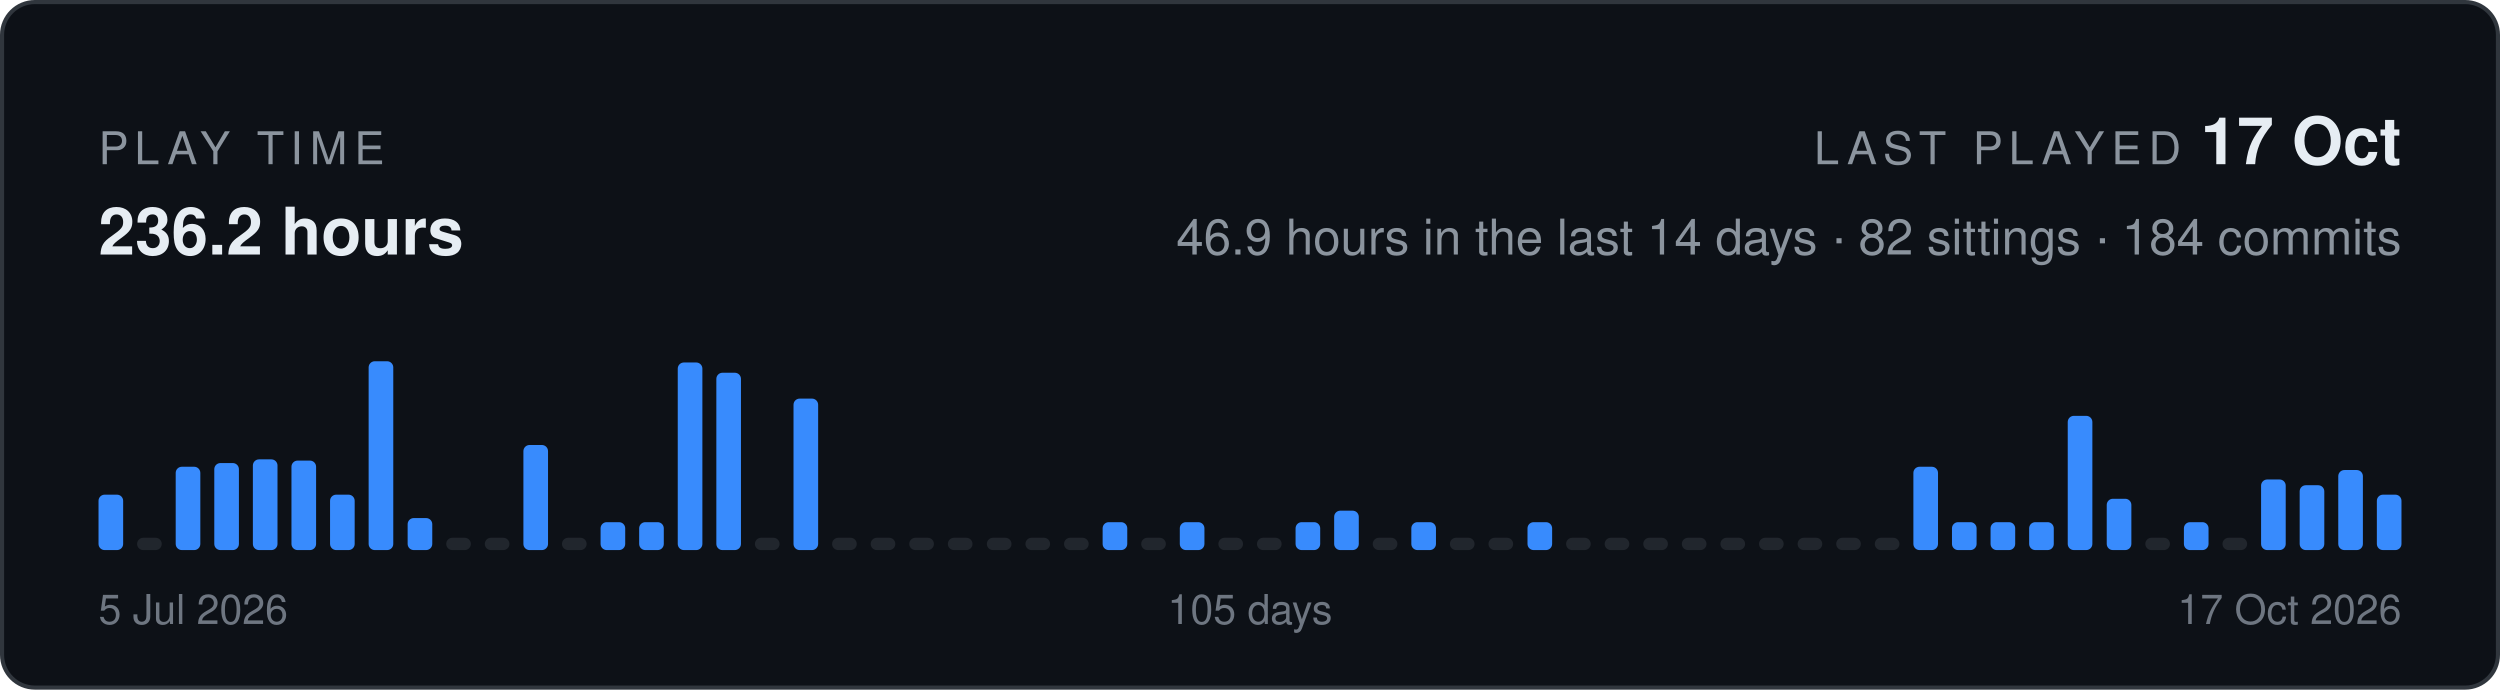
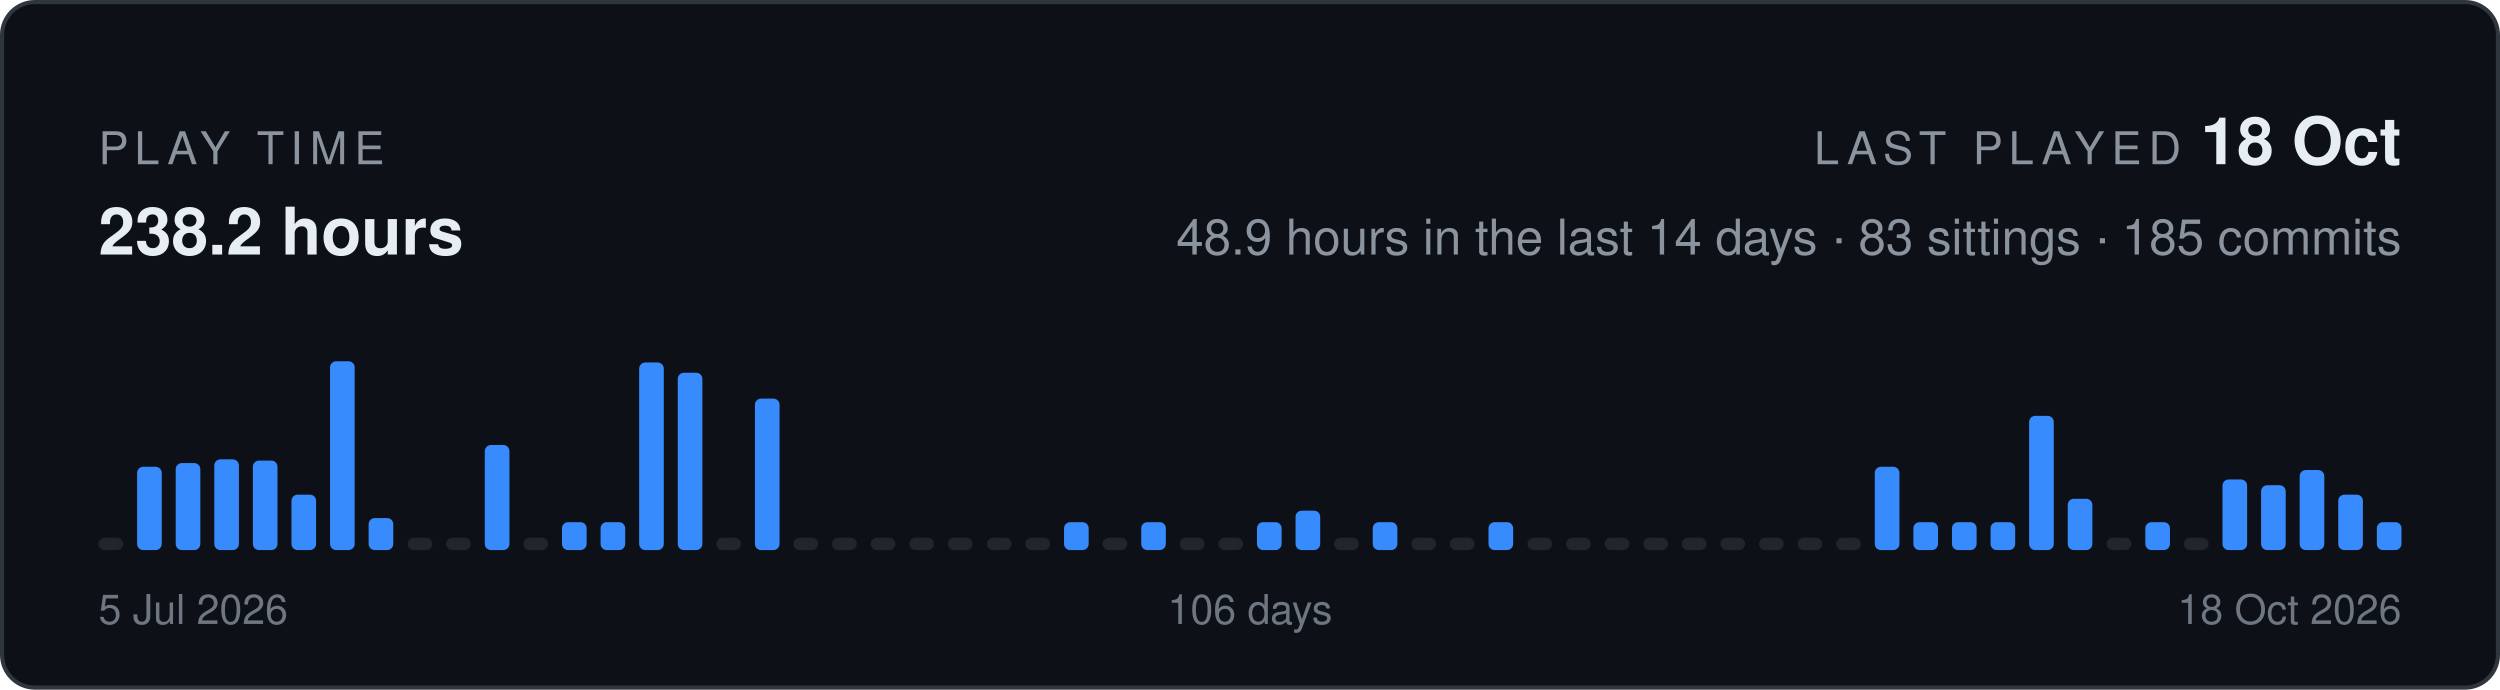
- <svg xmlns="http://www.w3.org/2000/svg" width="609" height="168" viewBox="0 0 609 168" role="img" aria-label="Play time: 236.2 hours over 184 commits, last played 17 Oct">
+ <svg xmlns="http://www.w3.org/2000/svg" width="609" height="168" viewBox="0 0 609 168" role="img" aria-label="Play time: 238.2 hours over 185 commits, last played 18 Oct">
  <style>
    .card { fill: #0d1117; stroke: #30363d }
    text { font-family: -apple-system, BlinkMacSystemFont, "Segoe UI", Helvetica, Arial, sans-serif }
    .label { font-size: 11px; letter-spacing: 1.7px; fill: #8b949e }
    .stat { font-size: 16px; font-weight: 600; letter-spacing: normal; fill: #e6edf3 }
    .note { font-size: 12px; fill: #8b949e }
    .axis { font-size: 10px; fill: #6e7681 }
    .bar { fill: #388bfd }
    .bar-quiet { fill: #21262d }
  </style>
  <rect class="card" x="0.5" y="0.5" width="608" height="167" rx="8" />
  <text class="label" x="24" y="40">PLAY TIME</text>
-   <text class="stat" x="24" y="62">236.2 hours</text>
-   <text class="label" x="585" y="40" text-anchor="end">LAST PLAYED <tspan class="stat">17 Oct</tspan>
+   <text class="stat" x="24" y="62">238.2 hours</text>
+   <text class="label" x="585" y="40" text-anchor="end">LAST PLAYED <tspan class="stat">18 Oct</tspan>
  </text>
-   <text class="note" x="585" y="62" text-anchor="end">46.9 hours in the last 14 days   ·   82 sittings   ·   184 commits</text>
-   <rect class="bar" x="24.0" y="120.5" width="6" height="13.5" rx="1.5" />
-   <rect class="bar-quiet" x="33.4" y="131.0" width="6" height="3.0" rx="1.5" />
-   <rect class="bar" x="42.8" y="113.7" width="6" height="20.3" rx="1.5" />
-   <rect class="bar" x="52.2" y="112.8" width="6" height="21.2" rx="1.5" />
-   <rect class="bar" x="61.6" y="111.9" width="6" height="22.1" rx="1.5" />
-   <rect class="bar" x="71.0" y="112.2" width="6" height="21.8" rx="1.5" />
-   <rect class="bar" x="80.4" y="120.5" width="6" height="13.5" rx="1.5" />
-   <rect class="bar" x="89.8" y="88.0" width="6" height="46.0" rx="1.5" />
-   <rect class="bar" x="99.3" y="126.2" width="6" height="7.8" rx="1.5" />
+   <text class="note" x="585" y="62" text-anchor="end">48.9 hours in the last 14 days   ·   83 sittings   ·   185 commits</text>
+   <rect class="bar-quiet" x="24.0" y="131.0" width="6" height="3.0" rx="1.5" />
+   <rect class="bar" x="33.4" y="113.7" width="6" height="20.3" rx="1.5" />
+   <rect class="bar" x="42.8" y="112.8" width="6" height="21.2" rx="1.5" />
+   <rect class="bar" x="52.2" y="111.9" width="6" height="22.1" rx="1.5" />
+   <rect class="bar" x="61.6" y="112.2" width="6" height="21.8" rx="1.5" />
+   <rect class="bar" x="71.0" y="120.5" width="6" height="13.5" rx="1.5" />
+   <rect class="bar" x="80.4" y="88.0" width="6" height="46.0" rx="1.5" />
+   <rect class="bar" x="89.8" y="126.2" width="6" height="7.8" rx="1.5" />
+   <rect class="bar-quiet" x="99.3" y="131.0" width="6" height="3.0" rx="1.5" />
  <rect class="bar-quiet" x="108.7" y="131.0" width="6" height="3.0" rx="1.5" />
-   <rect class="bar-quiet" x="118.1" y="131.0" width="6" height="3.0" rx="1.5" />
-   <rect class="bar" x="127.5" y="108.4" width="6" height="25.6" rx="1.5" />
-   <rect class="bar-quiet" x="136.9" y="131.0" width="6" height="3.0" rx="1.5" />
+   <rect class="bar" x="118.1" y="108.4" width="6" height="25.6" rx="1.5" />
+   <rect class="bar-quiet" x="127.5" y="131.0" width="6" height="3.0" rx="1.5" />
+   <rect class="bar" x="136.9" y="127.2" width="6" height="6.8" rx="1.5" />
  <rect class="bar" x="146.3" y="127.2" width="6" height="6.8" rx="1.5" />
-   <rect class="bar" x="155.7" y="127.2" width="6" height="6.8" rx="1.5" />
-   <rect class="bar" x="165.1" y="88.3" width="6" height="45.7" rx="1.5" />
-   <rect class="bar" x="174.5" y="90.8" width="6" height="43.2" rx="1.5" />
-   <rect class="bar-quiet" x="183.9" y="131.0" width="6" height="3.0" rx="1.5" />
-   <rect class="bar" x="193.3" y="97.1" width="6" height="36.9" rx="1.5" />
+   <rect class="bar" x="155.7" y="88.3" width="6" height="45.7" rx="1.5" />
+   <rect class="bar" x="165.1" y="90.8" width="6" height="43.2" rx="1.5" />
+   <rect class="bar-quiet" x="174.5" y="131.0" width="6" height="3.0" rx="1.5" />
+   <rect class="bar" x="183.9" y="97.1" width="6" height="36.9" rx="1.5" />
+   <rect class="bar-quiet" x="193.3" y="131.0" width="6" height="3.0" rx="1.5" />
  <rect class="bar-quiet" x="202.7" y="131.0" width="6" height="3.0" rx="1.5" />
  <rect class="bar-quiet" x="212.1" y="131.0" width="6" height="3.0" rx="1.5" />
  <rect class="bar-quiet" x="221.5" y="131.0" width="6" height="3.0" rx="1.5" />
  <rect class="bar-quiet" x="230.9" y="131.0" width="6" height="3.0" rx="1.5" />
  <rect class="bar-quiet" x="240.4" y="131.0" width="6" height="3.0" rx="1.5" />
  <rect class="bar-quiet" x="249.8" y="131.0" width="6" height="3.0" rx="1.5" />
-   <rect class="bar-quiet" x="259.2" y="131.0" width="6" height="3.0" rx="1.5" />
-   <rect class="bar" x="268.6" y="127.2" width="6" height="6.8" rx="1.5" />
-   <rect class="bar-quiet" x="278.0" y="131.0" width="6" height="3.0" rx="1.5" />
-   <rect class="bar" x="287.4" y="127.2" width="6" height="6.8" rx="1.5" />
+   <rect class="bar" x="259.2" y="127.2" width="6" height="6.8" rx="1.5" />
+   <rect class="bar-quiet" x="268.6" y="131.0" width="6" height="3.0" rx="1.5" />
+   <rect class="bar" x="278.0" y="127.2" width="6" height="6.8" rx="1.5" />
+   <rect class="bar-quiet" x="287.4" y="131.0" width="6" height="3.0" rx="1.5" />
  <rect class="bar-quiet" x="296.8" y="131.0" width="6" height="3.0" rx="1.5" />
-   <rect class="bar-quiet" x="306.2" y="131.0" width="6" height="3.0" rx="1.5" />
-   <rect class="bar" x="315.6" y="127.2" width="6" height="6.8" rx="1.5" />
-   <rect class="bar" x="325.0" y="124.4" width="6" height="9.6" rx="1.5" />
-   <rect class="bar-quiet" x="334.4" y="131.0" width="6" height="3.0" rx="1.5" />
-   <rect class="bar" x="343.8" y="127.2" width="6" height="6.8" rx="1.5" />
+   <rect class="bar" x="306.2" y="127.2" width="6" height="6.8" rx="1.5" />
+   <rect class="bar" x="315.6" y="124.4" width="6" height="9.6" rx="1.5" />
+   <rect class="bar-quiet" x="325.0" y="131.0" width="6" height="3.0" rx="1.5" />
+   <rect class="bar" x="334.4" y="127.2" width="6" height="6.8" rx="1.5" />
+   <rect class="bar-quiet" x="343.8" y="131.0" width="6" height="3.0" rx="1.5" />
  <rect class="bar-quiet" x="353.2" y="131.0" width="6" height="3.0" rx="1.5" />
-   <rect class="bar-quiet" x="362.6" y="131.0" width="6" height="3.0" rx="1.5" />
-   <rect class="bar" x="372.1" y="127.2" width="6" height="6.8" rx="1.5" />
+   <rect class="bar" x="362.6" y="127.2" width="6" height="6.8" rx="1.5" />
+   <rect class="bar-quiet" x="372.1" y="131.0" width="6" height="3.0" rx="1.5" />
  <rect class="bar-quiet" x="381.5" y="131.0" width="6" height="3.0" rx="1.5" />
  <rect class="bar-quiet" x="390.9" y="131.0" width="6" height="3.0" rx="1.5" />
  <rect class="bar-quiet" x="400.3" y="131.0" width="6" height="3.0" rx="1.5" />
  <rect class="bar-quiet" x="409.7" y="131.0" width="6" height="3.0" rx="1.5" />
  <rect class="bar-quiet" x="419.1" y="131.0" width="6" height="3.0" rx="1.5" />
  <rect class="bar-quiet" x="428.5" y="131.0" width="6" height="3.0" rx="1.5" />
  <rect class="bar-quiet" x="437.9" y="131.0" width="6" height="3.0" rx="1.5" />
  <rect class="bar-quiet" x="447.3" y="131.0" width="6" height="3.0" rx="1.5" />
-   <rect class="bar-quiet" x="456.7" y="131.0" width="6" height="3.0" rx="1.5" />
-   <rect class="bar" x="466.1" y="113.7" width="6" height="20.3" rx="1.5" />
+   <rect class="bar" x="456.7" y="113.7" width="6" height="20.3" rx="1.5" />
+   <rect class="bar" x="466.1" y="127.2" width="6" height="6.8" rx="1.5" />
  <rect class="bar" x="475.5" y="127.2" width="6" height="6.8" rx="1.5" />
  <rect class="bar" x="484.9" y="127.2" width="6" height="6.8" rx="1.5" />
-   <rect class="bar" x="494.3" y="127.2" width="6" height="6.8" rx="1.5" />
-   <rect class="bar" x="503.7" y="101.3" width="6" height="32.7" rx="1.5" />
-   <rect class="bar" x="513.2" y="121.5" width="6" height="12.5" rx="1.5" />
-   <rect class="bar-quiet" x="522.6" y="131.0" width="6" height="3.0" rx="1.5" />
-   <rect class="bar" x="532.0" y="127.2" width="6" height="6.8" rx="1.5" />
-   <rect class="bar-quiet" x="541.4" y="131.0" width="6" height="3.0" rx="1.5" />
-   <rect class="bar" x="550.8" y="116.8" width="6" height="17.2" rx="1.5" />
-   <rect class="bar" x="560.2" y="118.2" width="6" height="15.8" rx="1.5" />
-   <rect class="bar" x="569.6" y="114.5" width="6" height="19.5" rx="1.5" />
-   <rect class="bar" x="579.0" y="120.5" width="6" height="13.5" rx="1.5" />
+   <rect class="bar" x="494.3" y="101.3" width="6" height="32.7" rx="1.5" />
+   <rect class="bar" x="503.7" y="121.5" width="6" height="12.5" rx="1.5" />
+   <rect class="bar-quiet" x="513.2" y="131.0" width="6" height="3.0" rx="1.5" />
+   <rect class="bar" x="522.6" y="127.2" width="6" height="6.8" rx="1.5" />
+   <rect class="bar-quiet" x="532.0" y="131.0" width="6" height="3.0" rx="1.5" />
+   <rect class="bar" x="541.4" y="116.8" width="6" height="17.2" rx="1.5" />
+   <rect class="bar" x="550.8" y="118.2" width="6" height="15.8" rx="1.5" />
+   <rect class="bar" x="560.2" y="114.5" width="6" height="19.5" rx="1.5" />
+   <rect class="bar" x="569.6" y="120.5" width="6" height="13.5" rx="1.5" />
+   <rect class="bar" x="579.0" y="127.2" width="6" height="6.8" rx="1.5" />
  <text class="axis" x="24" y="152">5 Jul 2026</text>
-   <text class="axis" x="304.5" y="152" text-anchor="middle">105 days</text>
-   <text class="axis" x="585" y="152" text-anchor="end">17 Oct 2026</text>
+   <text class="axis" x="304.5" y="152" text-anchor="middle">106 days</text>
+   <text class="axis" x="585" y="152" text-anchor="end">18 Oct 2026</text>
</svg>
